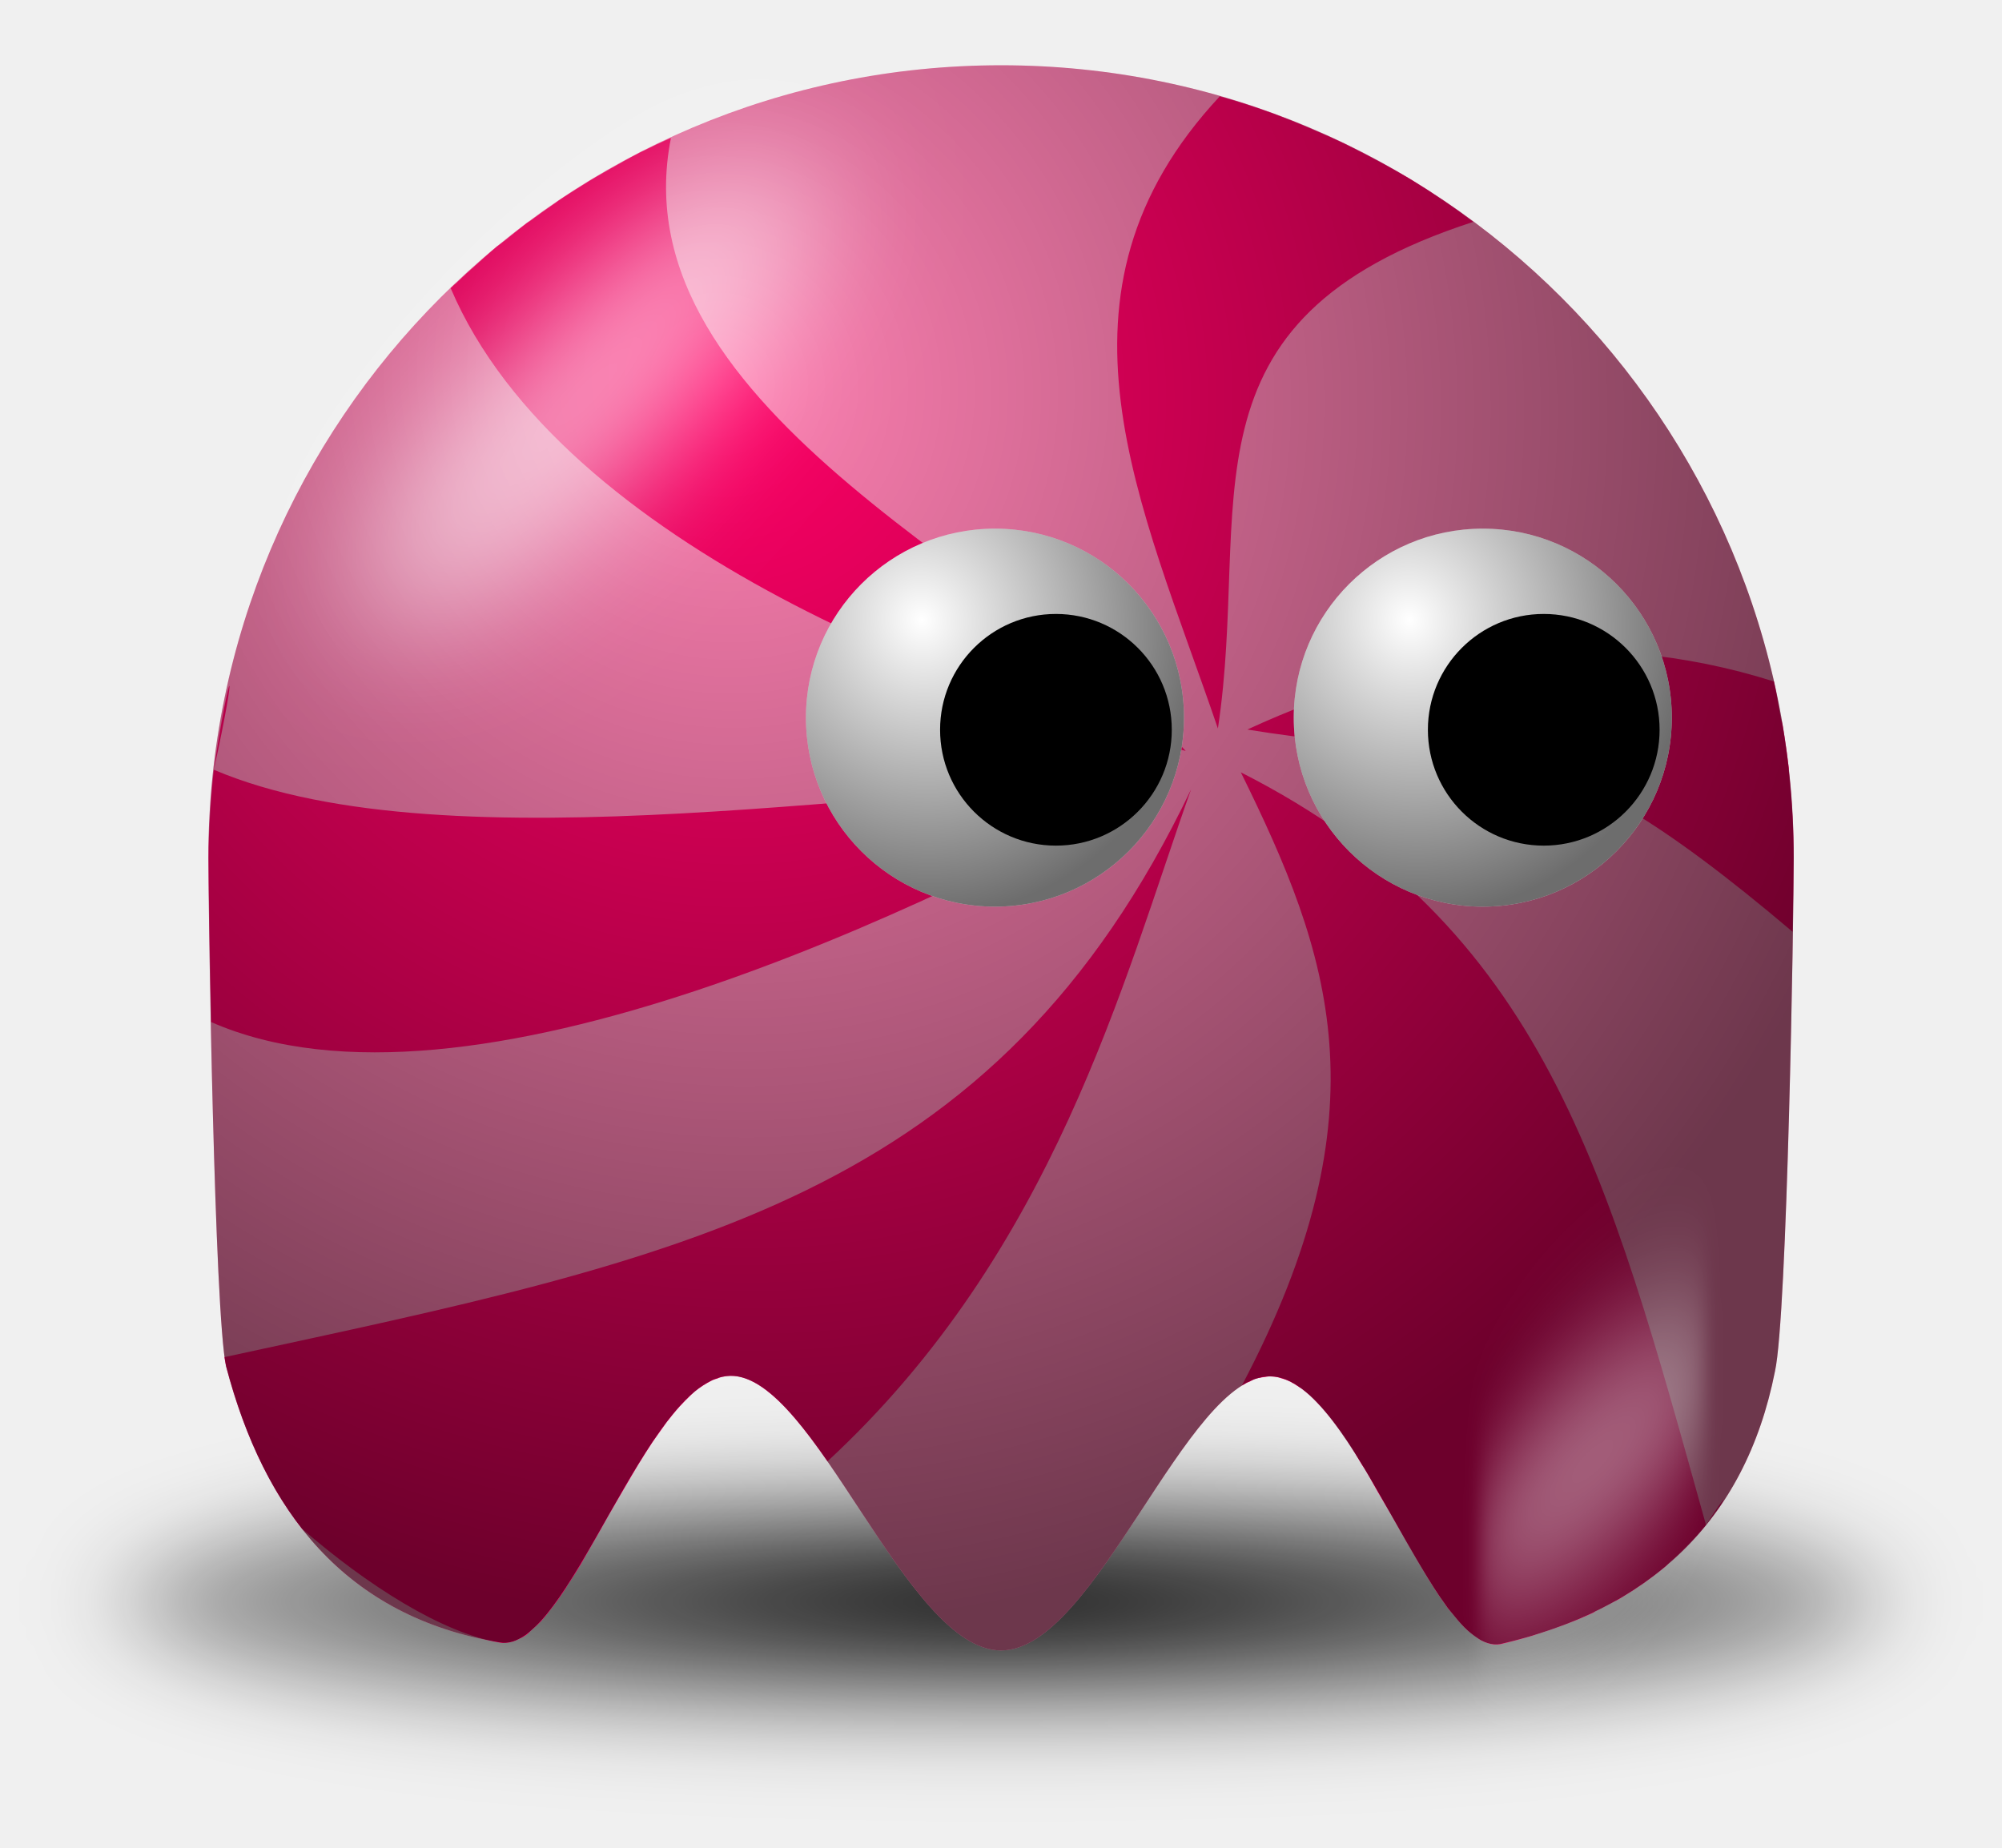
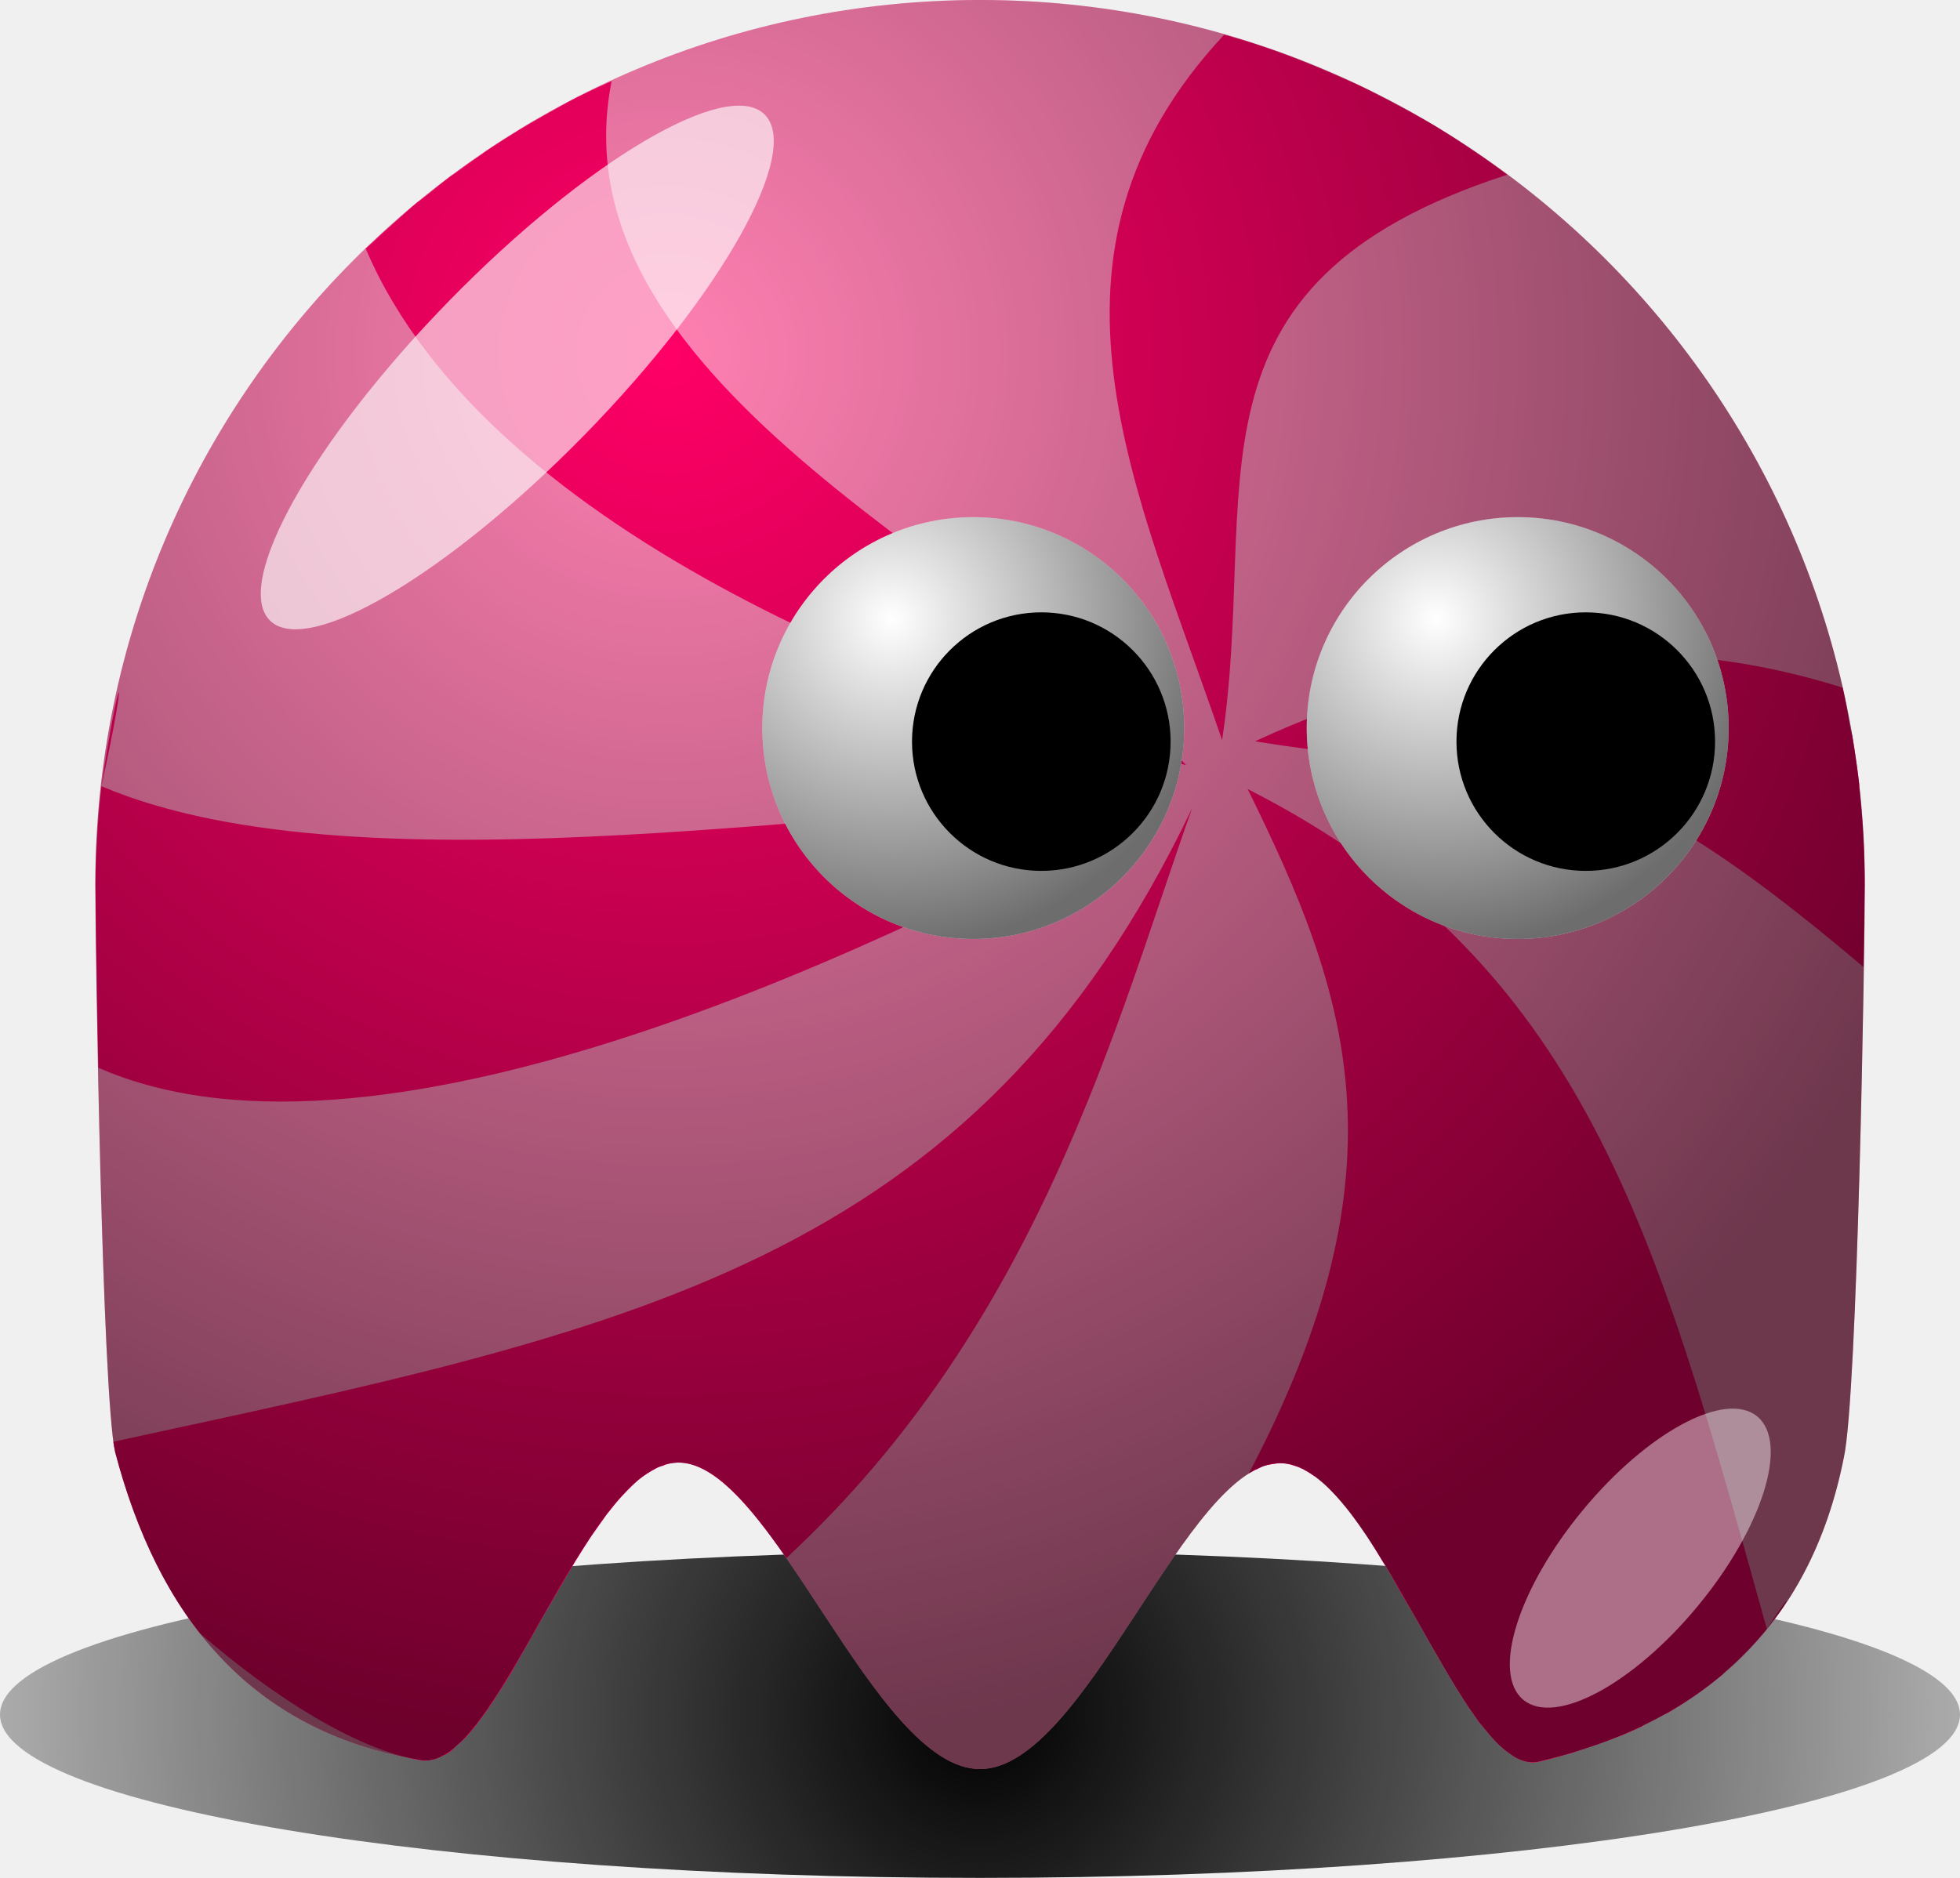
- <svg xmlns="http://www.w3.org/2000/svg" xmlns:xlink="http://www.w3.org/1999/xlink" id="svg2" viewBox="0 0 117.026 108.009" version="1.0" width="117.026" height="108.009">
-   <defs id="defs4">
-     <linearGradient id="linearGradient2315">
-       <stop id="stop2317" style="stop-color:#000000;stop-opacity:0" offset="0" />
-       <stop id="stop2319" style="stop-color:#000000;stop-opacity:.572" offset="1" />
-     </linearGradient>
-     <filter id="filter3730" height="1.682" width="1.696" y="-0.341" x="-0.348">
-       <feGaussianBlur id="feGaussianBlur3732" stdDeviation="5.465" />
-     </filter>
-     <filter id="filter4065" height="1.738" width="2.811" y="-0.369" x="-0.906">
-       <feGaussianBlur id="feGaussianBlur4067" stdDeviation="4.151" />
-     </filter>
-     <filter id="filter4112" height="1.68" width="1.14" y="-0.34" x="-0.07">
-       <feGaussianBlur id="feGaussianBlur4114" stdDeviation="3.968" />
-     </filter>
-     <radialGradient id="radialGradient3497" gradientUnits="userSpaceOnUse" cy="506.35" cx="210.89" gradientTransform="matrix(1.4028,1.6439e-6,-1.4521e-7,0.20588,-89.845,403.11)" r="68">
-       <stop id="stop4074" style="stop-color:#000000" offset="0" />
-       <stop id="stop4076" style="stop-color:#000000;stop-opacity:0" offset="1" />
+ <svg xmlns="http://www.w3.org/2000/svg" version="1.1" width="102.651" height="98.375" viewBox="0,0,102.651,98.375">
+   <defs>
+     <radialGradient cx="239.994" cy="219.63" r="71.999" gradientUnits="userSpaceOnUse" id="color-1">
+       <stop offset="0" stop-color="#000000" />
+       <stop offset="1" stop-color="#000000" stop-opacity="0" />
    </radialGradient>
-     <radialGradient id="radialGradient3499" xlink:href="#linearGradient2315" gradientUnits="userSpaceOnUse" cy="497.96" cx="216.99" gradientTransform="matrix(0.7158,1.4128,-1.3538,0.68592,735.84,-155.77)" r="65" />
-     <radialGradient id="radialGradient3501" xlink:href="#linearGradient2315" gradientUnits="userSpaceOnUse" cy="409.86" cx="233.5" gradientTransform="matrix(0.3871,1.5161,-1.4234,0.36342,726.51,-93.107)" r="15.5" />
-     <radialGradient xlink:href="#linearGradient2315" id="radialGradient2067" gradientUnits="userSpaceOnUse" gradientTransform="matrix(0.3871,1.5161,-1.4234,0.36342,726.51,-93.107)" cx="233.5" cy="409.86" r="15.5" />
+     <radialGradient cx="223.624" cy="148.341" r="73.387" gradientUnits="userSpaceOnUse" id="color-2">
+       <stop offset="0" stop-color="#000000" stop-opacity="0" />
+       <stop offset="1" stop-color="#000000" stop-opacity="0.572" />
+     </radialGradient>
+     <radialGradient cx="263.887" cy="162.242" r="17.29" gradientUnits="userSpaceOnUse" id="color-3">
+       <stop offset="0" stop-color="#000000" stop-opacity="0" />
+       <stop offset="1" stop-color="#000000" stop-opacity="0.572" />
+     </radialGradient>
+     <radialGradient cx="235.372" cy="162.242" r="17.29" gradientUnits="userSpaceOnUse" id="color-4">
+       <stop offset="0" stop-color="#000000" stop-opacity="0" />
+       <stop offset="1" stop-color="#000000" stop-opacity="0.572" />
+     </radialGradient>
  </defs>
-   <g id="layer1" transform="translate(-238.9032,-33.54445)">
-     <g id="g3469" transform="matrix(0.71287,0,0,0.71287,148.43,-234.5)">
-       <path id="path3471" style="fill:url(#radialGradient3497);filter:url(#filter4112)" transform="matrix(1.0588,0,0,0.85714,-9.1176,72.48)" d="m 274,507.36 c 0,7.73 -30.46,14 -68,14 -37.54,0 -68,-6.27 -68,-14 0,-7.73 30.46,-14 68,-14 37.54,0 68,6.27 68,14 z" />
-       <path id="path3473" style="fill:#ff80b2" transform="translate(-31,-85)" d="m 305,531.36 c 0,4.85 -0.53,37.56 -1.54,42.11 -2.47,12.46 -10.48,19.63 -22.51,22.36 -5.59,1.04 -11.95,-21.82 -18.85,-21.95 -6.9,-0.13 -14.34,22.48 -22.1,22.48 -7.8,0 -15.27,-22.62 -22.2,-22.52 -6.93,0.11 -13.31,22.94 -18.91,21.86 -12.68,-2.1 -19.32,-10.78 -22.44,-22.64 -0.95,-4.42 -1.45,-37 -1.45,-41.7 0,-35.88 29.12,-65 65,-65 35.88,0 65,29.12 65,65 z" />
-       <path id="path3511" style="fill:#ff0066" d="m 463.28,507.03 c -10.8,11.57 -4.62,23.77 -0.12,36.97 1.98,-13.08 -2.79,-23.88 14.93,-29.62 -0.56,-0.42 -1.13,-0.83 -1.71,-1.22 -0.56,-0.38 -1.12,-0.75 -1.69,-1.1 -0.07,-0.04 -0.13,-0.08 -0.19,-0.12 -0.52,-0.32 -1.06,-0.61 -1.59,-0.91 -0.61,-0.33 -1.23,-0.66 -1.85,-0.97 -0.16,-0.08 -0.33,-0.17 -0.5,-0.25 -0.45,-0.22 -0.91,-0.42 -1.37,-0.62 -0.64,-0.28 -1.29,-0.56 -1.94,-0.81 -0.65,-0.26 -1.31,-0.5 -1.97,-0.72 -0.61,-0.21 -1.22,-0.39 -1.84,-0.57 -0.04,-0.01 -0.09,-0.01 -0.13,-0.03 -0.01,0 -0.02,-0.03 -0.03,-0.03 z m -32.09,2.44 c -0.6,0.27 -1.2,0.55 -1.78,0.84 -0.59,0.3 -1.15,0.62 -1.72,0.94 -0.57,0.32 -1.14,0.65 -1.69,1 -0.47,0.3 -0.95,0.59 -1.41,0.91 -0.08,0.05 -0.16,0.13 -0.25,0.18 -0.48,0.33 -0.94,0.66 -1.4,1 -0.05,0.04 -0.11,0.06 -0.16,0.1 -0.41,0.31 -0.81,0.64 -1.22,0.97 -0.14,0.11 -0.29,0.22 -0.44,0.34 -0.02,0.02 -0.06,0.04 -0.09,0.06 -0.44,0.36 -0.85,0.75 -1.28,1.13 -0.37,0.32 -0.74,0.66 -1.09,1 -0.08,0.07 -0.17,0.14 -0.25,0.22 -0.04,0.03 -0.07,0.06 -0.1,0.09 6.49,15.27 30.56,23.95 42.97,27.06 -8.99,-9.69 -33.29,-19.79 -30.09,-35.84 z m 33.69,34.59 c 14.78,2.4 16.35,-1.32 31.87,11.82 0.03,-1.82 0.06,-3.66 0.06,-4.32 0,-0.79 -0.02,-1.59 -0.06,-2.37 -0.02,-0.46 -0.06,-0.9 -0.09,-1.35 -0.04,-0.46 -0.08,-0.91 -0.13,-1.37 v -0.09 -0.07 c -0.07,-0.61 -0.16,-1.21 -0.25,-1.81 l -0.12,-0.75 c -0.03,-0.13 -0.07,-0.25 -0.1,-0.37 -0.13,-0.72 -0.24,-1.43 -0.4,-2.13 -10.47,-3.32 -20.96,-1.72 -30.78,2.81 z m -60.41,2.35 c 1.48,-6.78 0.93,-6.29 0,0 z m 0,0 c -0.1,0.85 -0.17,1.7 -0.22,2.56 -0.05,0.86 -0.09,1.72 -0.09,2.59 0,1.2 0.06,5.16 0.15,9.6 15.02,6.6 42.16,-6.84 55.25,-13.97 -14.33,-0.12 -41.28,5.11 -55.09,-0.78 z m 60.03,0.15 c 5.24,10.64 8.54,19.76 0.06,35.85 0.04,-0.03 0.09,-0.04 0.13,-0.07 l 0.15,-0.09 c 0.05,-0.03 0.11,-0.04 0.16,-0.06 0.11,-0.05 0.2,-0.12 0.31,-0.16 0.03,-0.01 0.06,-0.02 0.1,-0.03 l 0.12,-0.03 h 0.03 c 0.12,-0.03 0.23,-0.05 0.35,-0.06 0.11,-0.02 0.23,-0.04 0.34,-0.03 0.15,0 0.32,0.02 0.47,0.06 0.03,0 0.06,0.02 0.09,0.03 0.18,0.05 0.35,0.1 0.53,0.19 0.02,0.01 0.05,0.02 0.07,0.03 0.03,0.01 0.06,0.04 0.09,0.06 0.04,0.02 0.09,0.04 0.12,0.06 0.1,0.06 0.19,0.12 0.29,0.19 0.05,0.04 0.1,0.05 0.15,0.09 0.16,0.12 0.31,0.24 0.47,0.38 0.15,0.13 0.29,0.28 0.44,0.44 0.23,0.23 0.46,0.5 0.69,0.78 0.07,0.09 0.14,0.18 0.22,0.28 0.29,0.38 0.58,0.78 0.87,1.22 0.29,0.43 0.56,0.9 0.84,1.37 0.04,0.07 0.09,0.12 0.13,0.19 0.27,0.44 0.52,0.91 0.78,1.37 0.06,0.11 0.13,0.21 0.19,0.32 0.2,0.36 0.42,0.7 0.62,1.06 0.5,0.88 0.99,1.74 1.47,2.56 0.45,0.77 0.88,1.48 1.31,2.13 0.08,0.11 0.15,0.21 0.22,0.31 0.1,0.13 0.19,0.28 0.28,0.41 0.1,0.12 0.22,0.25 0.32,0.37 0.23,0.29 0.46,0.56 0.68,0.78 0.23,0.23 0.47,0.41 0.69,0.56 0.09,0.07 0.19,0.14 0.28,0.19 0.13,0.07 0.25,0.12 0.38,0.16 0.25,0.08 0.5,0.11 0.75,0.06 0.64,-0.15 1.26,-0.32 1.87,-0.5 0.06,-0.02 0.1,-0.04 0.16,-0.06 0.54,-0.17 1.05,-0.34 1.56,-0.53 0.3,-0.12 0.61,-0.22 0.91,-0.35 0.26,-0.11 0.52,-0.22 0.78,-0.34 0.06,-0.03 0.12,-0.06 0.19,-0.09 0.01,-0.01 0.01,-0.03 0.03,-0.04 0.35,-0.17 0.69,-0.34 1.03,-0.53 l 0.12,-0.06 c 0.06,-0.03 0.13,-0.06 0.19,-0.09 0.11,-0.06 0.21,-0.13 0.31,-0.19 0.83,-0.5 1.62,-1.06 2.35,-1.66 l 0.15,-0.12 c 0.07,-0.06 0.12,-0.13 0.19,-0.19 0.36,-0.31 0.7,-0.63 1.03,-0.97 0.4,-0.4 0.77,-0.81 1.13,-1.25 -5.72,-20.55 -9.43,-34.98 -27.19,-44 z m 27.19,44 c 0.34,-0.45 0.61,-0.81 0.78,-1.06 0.51,-0.75 0.24,-0.52 -0.78,1.06 z m -30.1,-43 c -11.47,24.03 -29.63,27.37 -56.5,33.19 0.03,0.19 0.07,0.4 0.1,0.53 0.96,3.66 2.39,6.89 4.43,9.5 3.81,3.3 8.17,6.09 11.57,6.66 0.15,0.03 0.31,0.02 0.47,0 0.09,-0.01 0.18,-0.04 0.28,-0.06 0.06,-0.02 0.12,-0.04 0.18,-0.07 0.06,-0.02 0.13,-0.06 0.19,-0.09 0.1,-0.05 0.22,-0.09 0.31,-0.16 0.03,-0.02 0.07,-0.04 0.1,-0.06 0.13,-0.09 0.24,-0.23 0.37,-0.34 0.13,-0.12 0.28,-0.24 0.41,-0.38 0.03,-0.03 0.07,-0.06 0.09,-0.09 0.23,-0.25 0.47,-0.55 0.69,-0.85 0.27,-0.35 0.54,-0.74 0.81,-1.15 0.01,-0.01 0,-0.03 0,-0.03 0.02,-0.01 0.02,-0.03 0.03,-0.04 0.26,-0.38 0.53,-0.82 0.79,-1.24 0.11,-0.19 0.23,-0.41 0.34,-0.6 0.44,-0.75 0.87,-1.52 1.31,-2.31 0.33,-0.58 0.67,-1.15 1,-1.72 0.24,-0.42 0.48,-0.82 0.72,-1.22 0.27,-0.44 0.54,-0.87 0.81,-1.28 0.18,-0.27 0.36,-0.5 0.53,-0.75 0.13,-0.17 0.25,-0.37 0.38,-0.53 l 0.03,-0.03 c 0.3,-0.39 0.6,-0.75 0.91,-1.06 0.07,-0.08 0.14,-0.15 0.22,-0.22 0.07,-0.08 0.14,-0.15 0.22,-0.22 0.07,-0.07 0.14,-0.13 0.21,-0.19 0.08,-0.07 0.17,-0.13 0.25,-0.19 0.15,-0.11 0.29,-0.19 0.44,-0.28 0.12,-0.07 0.23,-0.13 0.34,-0.19 0.1,-0.04 0.19,-0.06 0.29,-0.09 0.04,-0.01 0.08,-0.05 0.12,-0.06 0.21,-0.06 0.42,-0.09 0.63,-0.1 1.84,-0.02 3.74,2.21 5.68,5 13.27,-12.28 17.25,-28.02 21.25,-39.28 z" transform="matrix(1.4028,0,0,1.4028,-422.94,-327.37)" />
-       <path id="path3475" style="fill:url(#radialGradient3499)" transform="translate(-31,-85)" d="m 305,531.36 c 0,4.85 -0.53,37.56 -1.54,42.11 -2.47,12.46 -10.48,19.63 -22.51,22.36 -5.59,1.04 -11.95,-21.82 -18.85,-21.95 -6.9,-0.13 -14.34,22.48 -22.1,22.48 -7.8,0 -15.27,-22.62 -22.2,-22.52 -6.93,0.11 -13.31,22.94 -18.91,21.86 -12.68,-2.1 -19.32,-10.78 -22.44,-22.64 -0.95,-4.42 -1.45,-37 -1.45,-41.7 0,-35.88 29.12,-65 65,-65 35.88,0 65,29.12 65,65 z" />
-       <g id="g3477" transform="translate(5,10)">
-         <circle id="path3479" style="fill:#ffffff" transform="translate(4,7)" cx="239.5" cy="417.862" r="15.5" />
-         <circle id="path3481" style="fill:url(#radialGradient2067)" transform="translate(4,7)" cx="239.5" cy="417.862" r="15.5" />
-         <circle id="path3483" style="fill:#000000" transform="matrix(0.6129,0,0,0.6129,101.71,169.75)" cx="239.5" cy="417.862" r="15.5" />
+   <g transform="translate(-188.6745,-129.811)">
+     <g data-paper-data="{&quot;isPaintingLayer&quot;:true}" fill-rule="nonzero" stroke="none" stroke-width="1" stroke-linecap="butt" stroke-linejoin="miter" stroke-miterlimit="10" stroke-dasharray="" stroke-dashoffset="0" style="mix-blend-mode: normal">
+       <path d="M291.325,219.632c0,4.723 -22.991,8.554 -51.325,8.554c-28.335,0 -51.325,-3.831 -51.325,-8.554c0,-4.723 22.991,-8.554 51.325,-8.554c28.335,0 51.325,3.831 51.325,8.554z" fill="url(#color-1)" />
+       <path d="M286.34,176.148c0,3.457 -0.378,26.775 -1.098,30.019c-1.761,8.882 -7.471,13.994 -16.047,15.94c-3.985,0.741 -8.519,-15.555 -13.438,-15.648c-4.919,-0.093 -10.223,16.025 -15.754,16.025c-5.56,0 -10.886,-16.125 -15.826,-16.054c-4.94,0.078 -9.488,16.353 -13.48,15.583c-9.039,-1.497 -13.773,-7.685 -15.997,-16.139c-0.677,-3.151 -1.034,-26.376 -1.034,-29.727c0,-25.578 20.759,-46.337 46.337,-46.337c25.578,0 46.337,20.759 46.337,46.337z" fill="#ff80b2" />
+       <path d="M252.829,131.646c0.04,0.02 0.09,0.02 0.13,0.03c0.62,0.18 1.23,0.36 1.84,0.57c0.66,0.22 1.32,0.46 1.97,0.72c0.65,0.25 1.3,0.53 1.94,0.81c0.46,0.2 0.92,0.4 1.37,0.62c0.17,0.08 0.34,0.17 0.5,0.25c0.62,0.31 1.24,0.64 1.85,0.97c0.53,0.3 1.07,0.59 1.59,0.91c0.06,0.04 0.12,0.08 0.19,0.12c0.57,0.35 1.13,0.72 1.69,1.1c0.58,0.39 1.15,0.8 1.71,1.22c-17.72,5.74 -12.95,16.54 -14.93,29.62c-4.5,-13.2 -10.68,-25.4 0.12,-36.971c0.01,0 0.02,0.03 0.03,0.03zM250.799,169.896c-12.41,-3.11 -36.481,-11.79 -42.971,-27.06c0.03,-0.03 0.06,-0.06 0.1,-0.09c0.08,-0.08 0.17,-0.15 0.25,-0.22c0.35,-0.34 0.72,-0.68 1.09,-1c0.43,-0.38 0.84,-0.77 1.28,-1.13c0.03,-0.02 0.07,-0.04 0.09,-0.06c0.15,-0.12 0.3,-0.23 0.44,-0.34c0.41,-0.33 0.81,-0.66 1.22,-0.97c0.05,-0.04 0.11,-0.06 0.16,-0.1c0.46,-0.34 0.92,-0.67 1.4,-1c0.09,-0.05 0.17,-0.13 0.25,-0.18c0.46,-0.32 0.94,-0.61 1.41,-0.91c0.55,-0.35 1.12,-0.68 1.69,-1c0.57,-0.32 1.13,-0.64 1.72,-0.94c0.58,-0.29 1.18,-0.57 1.78,-0.84c-3.2,16.05 21.1,26.15 30.09,35.84zM285.179,165.836c0.16,0.7 0.27,1.41 0.4,2.13c0.03,0.12 0.07,0.24 0.1,0.37l0.12,0.75c0.09,0.6 0.18,1.2 0.25,1.81v0.07v0.09c0.05,0.46 0.09,0.91 0.13,1.37c0.03,0.45 0.07,0.89 0.09,1.35c0.04,0.78 0.06,1.58 0.06,2.37c0,0.66 -0.03,2.5 -0.06,4.32c-15.52,-13.14 -17.09,-9.42 -31.87,-11.82c9.82,-4.53 20.31,-6.13 30.78,-2.81zM193.988,170.996c0.93,-6.29 1.48,-6.78 0,0zM249.079,171.776c-13.09,7.13 -40.231,20.57 -55.251,13.97c-0.09,-4.44 -0.15,-8.4 -0.15,-9.6c0,-0.87 0.04,-1.73 0.09,-2.59c0.05,-0.86 0.12,-1.71 0.22,-2.56c13.81,5.89 40.761,0.66 55.091,0.78zM281.209,215.147c-0.36,0.44 -0.73,0.85 -1.13,1.25c-0.33,0.34 -0.67,0.66 -1.03,0.97c-0.07,0.06 -0.12,0.13 -0.19,0.19l-0.15,0.12c-0.73,0.6 -1.52,1.16 -2.35,1.66c-0.1,0.06 -0.2,0.13 -0.31,0.19c-0.06,0.03 -0.13,0.06 -0.19,0.09l-0.12,0.06c-0.34,0.19 -0.68,0.36 -1.03,0.53c-0.02,0.01 -0.02,0.03 -0.03,0.04c-0.07,0.03 -0.13,0.06 -0.19,0.09c-0.26,0.12 -0.52,0.23 -0.78,0.34c-0.3,0.13 -0.61,0.23 -0.91,0.35c-0.51,0.19 -1.02,0.36 -1.56,0.53c-0.06,0.02 -0.1,0.04 -0.16,0.06c-0.61,0.18 -1.23,0.35 -1.87,0.5c-0.25,0.05 -0.5,0.02 -0.75,-0.06c-0.13,-0.04 -0.25,-0.09 -0.38,-0.16c-0.09,-0.05 -0.19,-0.12 -0.28,-0.19c-0.22,-0.15 -0.46,-0.33 -0.69,-0.56c-0.22,-0.22 -0.45,-0.49 -0.68,-0.78c-0.1,-0.12 -0.22,-0.25 -0.32,-0.37c-0.09,-0.13 -0.18,-0.28 -0.28,-0.41c-0.07,-0.1 -0.14,-0.2 -0.22,-0.31c-0.43,-0.65 -0.86,-1.36 -1.31,-2.13c-0.48,-0.82 -0.97,-1.68 -1.47,-2.56c-0.2,-0.36 -0.42,-0.7 -0.62,-1.06c-0.06,-0.11 -0.13,-0.21 -0.19,-0.32c-0.26,-0.46 -0.51,-0.93 -0.78,-1.37c-0.04,-0.07 -0.09,-0.12 -0.13,-0.19c-0.28,-0.47 -0.55,-0.94 -0.84,-1.37c-0.29,-0.44 -0.58,-0.84 -0.87,-1.22c-0.08,-0.1 -0.15,-0.19 -0.22,-0.28c-0.23,-0.28 -0.46,-0.55 -0.69,-0.78c-0.15,-0.16 -0.29,-0.31 -0.44,-0.44c-0.16,-0.14 -0.31,-0.26 -0.47,-0.38c-0.05,-0.04 -0.1,-0.05 -0.15,-0.09c-0.1,-0.07 -0.19,-0.13 -0.29,-0.19c-0.03,-0.02 -0.08,-0.04 -0.12,-0.06c-0.03,-0.02 -0.06,-0.05 -0.09,-0.06c-0.02,-0.01 -0.05,-0.02 -0.07,-0.03c-0.18,-0.09 -0.35,-0.14 -0.53,-0.19c-0.03,-0.01 -0.06,-0.03 -0.09,-0.03c-0.15,-0.04 -0.32,-0.06 -0.47,-0.06c-0.11,-0.01 -0.23,0.01 -0.34,0.03c-0.12,0.01 -0.23,0.03 -0.35,0.06h-0.03l-0.12,0.03c-0.04,0.01 -0.07,0.02 -0.1,0.03c-0.11,0.04 -0.2,0.11 -0.31,0.16c-0.05,0.02 -0.11,0.03 -0.16,0.06l-0.15,0.09c-0.04,0.03 -0.09,0.04 -0.13,0.07c8.48,-16.09 5.18,-25.21 -0.06,-35.85c17.76,9.02 21.47,23.45 27.19,44.001zM281.989,214.087c-0.17,0.25 -0.44,0.61 -0.78,1.06c1.02,-1.58 1.29,-1.81 0.78,-1.06zM229.859,211.427c-1.94,-2.79 -3.84,-5.02 -5.68,-5c-0.21,0.01 -0.42,0.04 -0.63,0.1c-0.04,0.01 -0.08,0.05 -0.12,0.06c-0.1,0.03 -0.19,0.05 -0.29,0.09c-0.11,0.06 -0.22,0.12 -0.34,0.19c-0.15,0.09 -0.29,0.17 -0.44,0.28c-0.08,0.06 -0.17,0.12 -0.25,0.19c-0.07,0.06 -0.14,0.12 -0.21,0.19c-0.08,0.07 -0.15,0.14 -0.22,0.22c-0.08,0.07 -0.15,0.14 -0.22,0.22c-0.31,0.31 -0.61,0.67 -0.91,1.06l-0.03,0.03c-0.13,0.16 -0.25,0.36 -0.38,0.53c-0.17,0.25 -0.35,0.48 -0.53,0.75c-0.27,0.41 -0.54,0.84 -0.81,1.28c-0.24,0.4 -0.48,0.8 -0.72,1.22c-0.33,0.57 -0.67,1.14 -1,1.72c-0.44,0.79 -0.87,1.56 -1.31,2.31c-0.11,0.19 -0.23,0.41 -0.34,0.6c-0.26,0.42 -0.53,0.86 -0.79,1.24c-0.01,0.01 -0.01,0.03 -0.03,0.04c0,0 0.01,0.02 0,0.03c-0.27,0.41 -0.54,0.8 -0.81,1.15c-0.22,0.3 -0.46,0.6 -0.69,0.85c-0.02,0.03 -0.06,0.06 -0.09,0.09c-0.13,0.14 -0.28,0.26 -0.41,0.38c-0.13,0.11 -0.24,0.25 -0.37,0.34c-0.03,0.02 -0.07,0.04 -0.1,0.06c-0.09,0.07 -0.21,0.11 -0.31,0.16c-0.06,0.03 -0.13,0.07 -0.19,0.09c-0.06,0.03 -0.12,0.05 -0.18,0.07c-0.1,0.02 -0.19,0.05 -0.28,0.06c-0.16,0.02 -0.32,0.03 -0.47,0c-3.4,-0.57 -7.76,-3.36 -11.57,-6.66c-2.04,-2.61 -3.47,-5.84 -4.43,-9.5c-0.03,-0.13 -0.07,-0.34 -0.1,-0.53c26.87,-5.82 45.031,-9.16 56.501,-33.19c-4,11.26 -7.98,27 -21.25,39.281z" fill="#ff0066" />
+       <path d="M286.34,176.148c0,3.457 -0.378,26.775 -1.098,30.019c-1.761,8.882 -7.471,13.994 -16.047,15.94c-3.985,0.741 -8.519,-15.555 -13.438,-15.648c-4.919,-0.093 -10.223,16.025 -15.754,16.025c-5.56,0 -10.886,-16.125 -15.826,-16.054c-4.94,0.078 -9.488,16.353 -13.48,15.583c-9.039,-1.497 -13.773,-7.685 -15.997,-16.139c-0.677,-3.151 -1.034,-26.376 -1.034,-29.727c0,-25.578 20.759,-46.337 46.337,-46.337c25.578,0 46.337,20.759 46.337,46.337z" fill="url(#color-2)" />
+       <g>
+         <path d="M257.112,167.951c0,-6.102 4.947,-11.049 11.049,-11.049c6.102,0 11.049,4.947 11.049,11.049c0,6.102 -4.947,11.049 -11.049,11.049c-6.102,0 -11.049,-4.947 -11.049,-11.049z" fill="#ffffff" />
+         <path d="M257.112,167.951c0,-6.102 4.947,-11.049 11.049,-11.049c6.102,0 11.049,4.947 11.049,11.049c0,6.102 -4.947,11.049 -11.049,11.049c-6.102,0 -11.049,-4.947 -11.049,-11.049z" fill="url(#color-3)" />
+         <path d="M264.954,168.661c0,-3.74 3.032,-6.772 6.772,-6.772c3.74,0 6.772,3.032 6.772,6.772c0,3.74 -3.032,6.772 -6.772,6.772c-3.74,0 -6.772,-3.032 -6.772,-6.772z" fill="#000000" />
      </g>
-       <g id="g3485" transform="translate(-35,10)">
-         <circle id="path3487" style="fill:#ffffff" transform="translate(4,7)" cx="239.5" cy="417.862" r="15.5" />
-         <circle id="path3489" style="fill:url(#radialGradient3501)" transform="translate(4,7)" cx="239.5" cy="417.862" r="15.5" />
-         <circle id="path3491" style="fill:#000000" transform="matrix(0.6129,0,0,0.6129,101.71,169.75)" cx="239.5" cy="417.862" r="15.5" />
+       <g>
+         <path d="M228.597,167.951c0,-6.102 4.947,-11.049 11.049,-11.049c6.102,0 11.049,4.947 11.049,11.049c0,6.102 -4.947,11.049 -11.049,11.049c-6.102,0 -11.049,-4.947 -11.049,-11.049z" fill="#ffffff" />
+         <path d="M228.597,167.951c0,-6.102 4.947,-11.049 11.049,-11.049c6.102,0 11.049,4.947 11.049,11.049c0,6.102 -4.947,11.049 -11.049,11.049c-6.102,0 -11.049,-4.947 -11.049,-11.049z" fill="url(#color-4)" />
+         <path d="M236.439,168.661c0,-3.74 3.032,-6.772 6.772,-6.772c3.74,0 6.772,3.032 6.772,6.772c0,3.74 -3.032,6.772 -6.772,6.772c-3.74,0 -6.772,-3.032 -6.772,-6.772z" fill="#000000" />
      </g>
-       <path id="path3493" style="fill:#ffffff;fill-opacity:0.627;filter:url(#filter3730)" d="m 180.01,413.25 c -10.03,10.27 -20.41,16.42 -23.17,13.72 -2.77,-2.7 3.13,-13.23 13.15,-23.5 10.03,-10.27 20.41,-16.41 23.17,-13.71 2.77,2.7 -3.13,13.22 -13.15,23.49 z" />
-       <path id="path3495" style="fill:#ffffff;fill-opacity:0.434;filter:url(#filter4065)" transform="rotate(39.53282,265.349,500.2577)" d="m 262,501.86 c 0,7.45 -2.46,13.5 -5.5,13.5 -3.04,0 -5.5,-6.05 -5.5,-13.5 0,-7.45 2.46,-13.5 5.5,-13.5 3.04,0 5.5,6.05 5.5,13.5 z" />
+       <path d="M219.337,152.544c-7.15,7.321 -14.55,11.705 -16.517,9.781c-1.975,-1.925 2.231,-9.431 9.374,-16.752c7.15,-7.321 14.55,-11.698 16.517,-9.773c1.975,1.925 -2.231,9.424 -9.374,16.745z" fill-opacity="0.627" fill="#ffffff" />
+       <path d="M277.605,213.931c-3.38,4.096 -7.478,6.306 -9.15,4.927c-1.671,-1.379 -0.279,-5.822 3.102,-9.918c3.38,-4.096 7.478,-6.306 9.15,-4.927c1.671,1.379 0.279,5.822 -3.102,9.918z" fill-opacity="0.434" fill="#ffffff" />
    </g>
  </g>
</svg>
